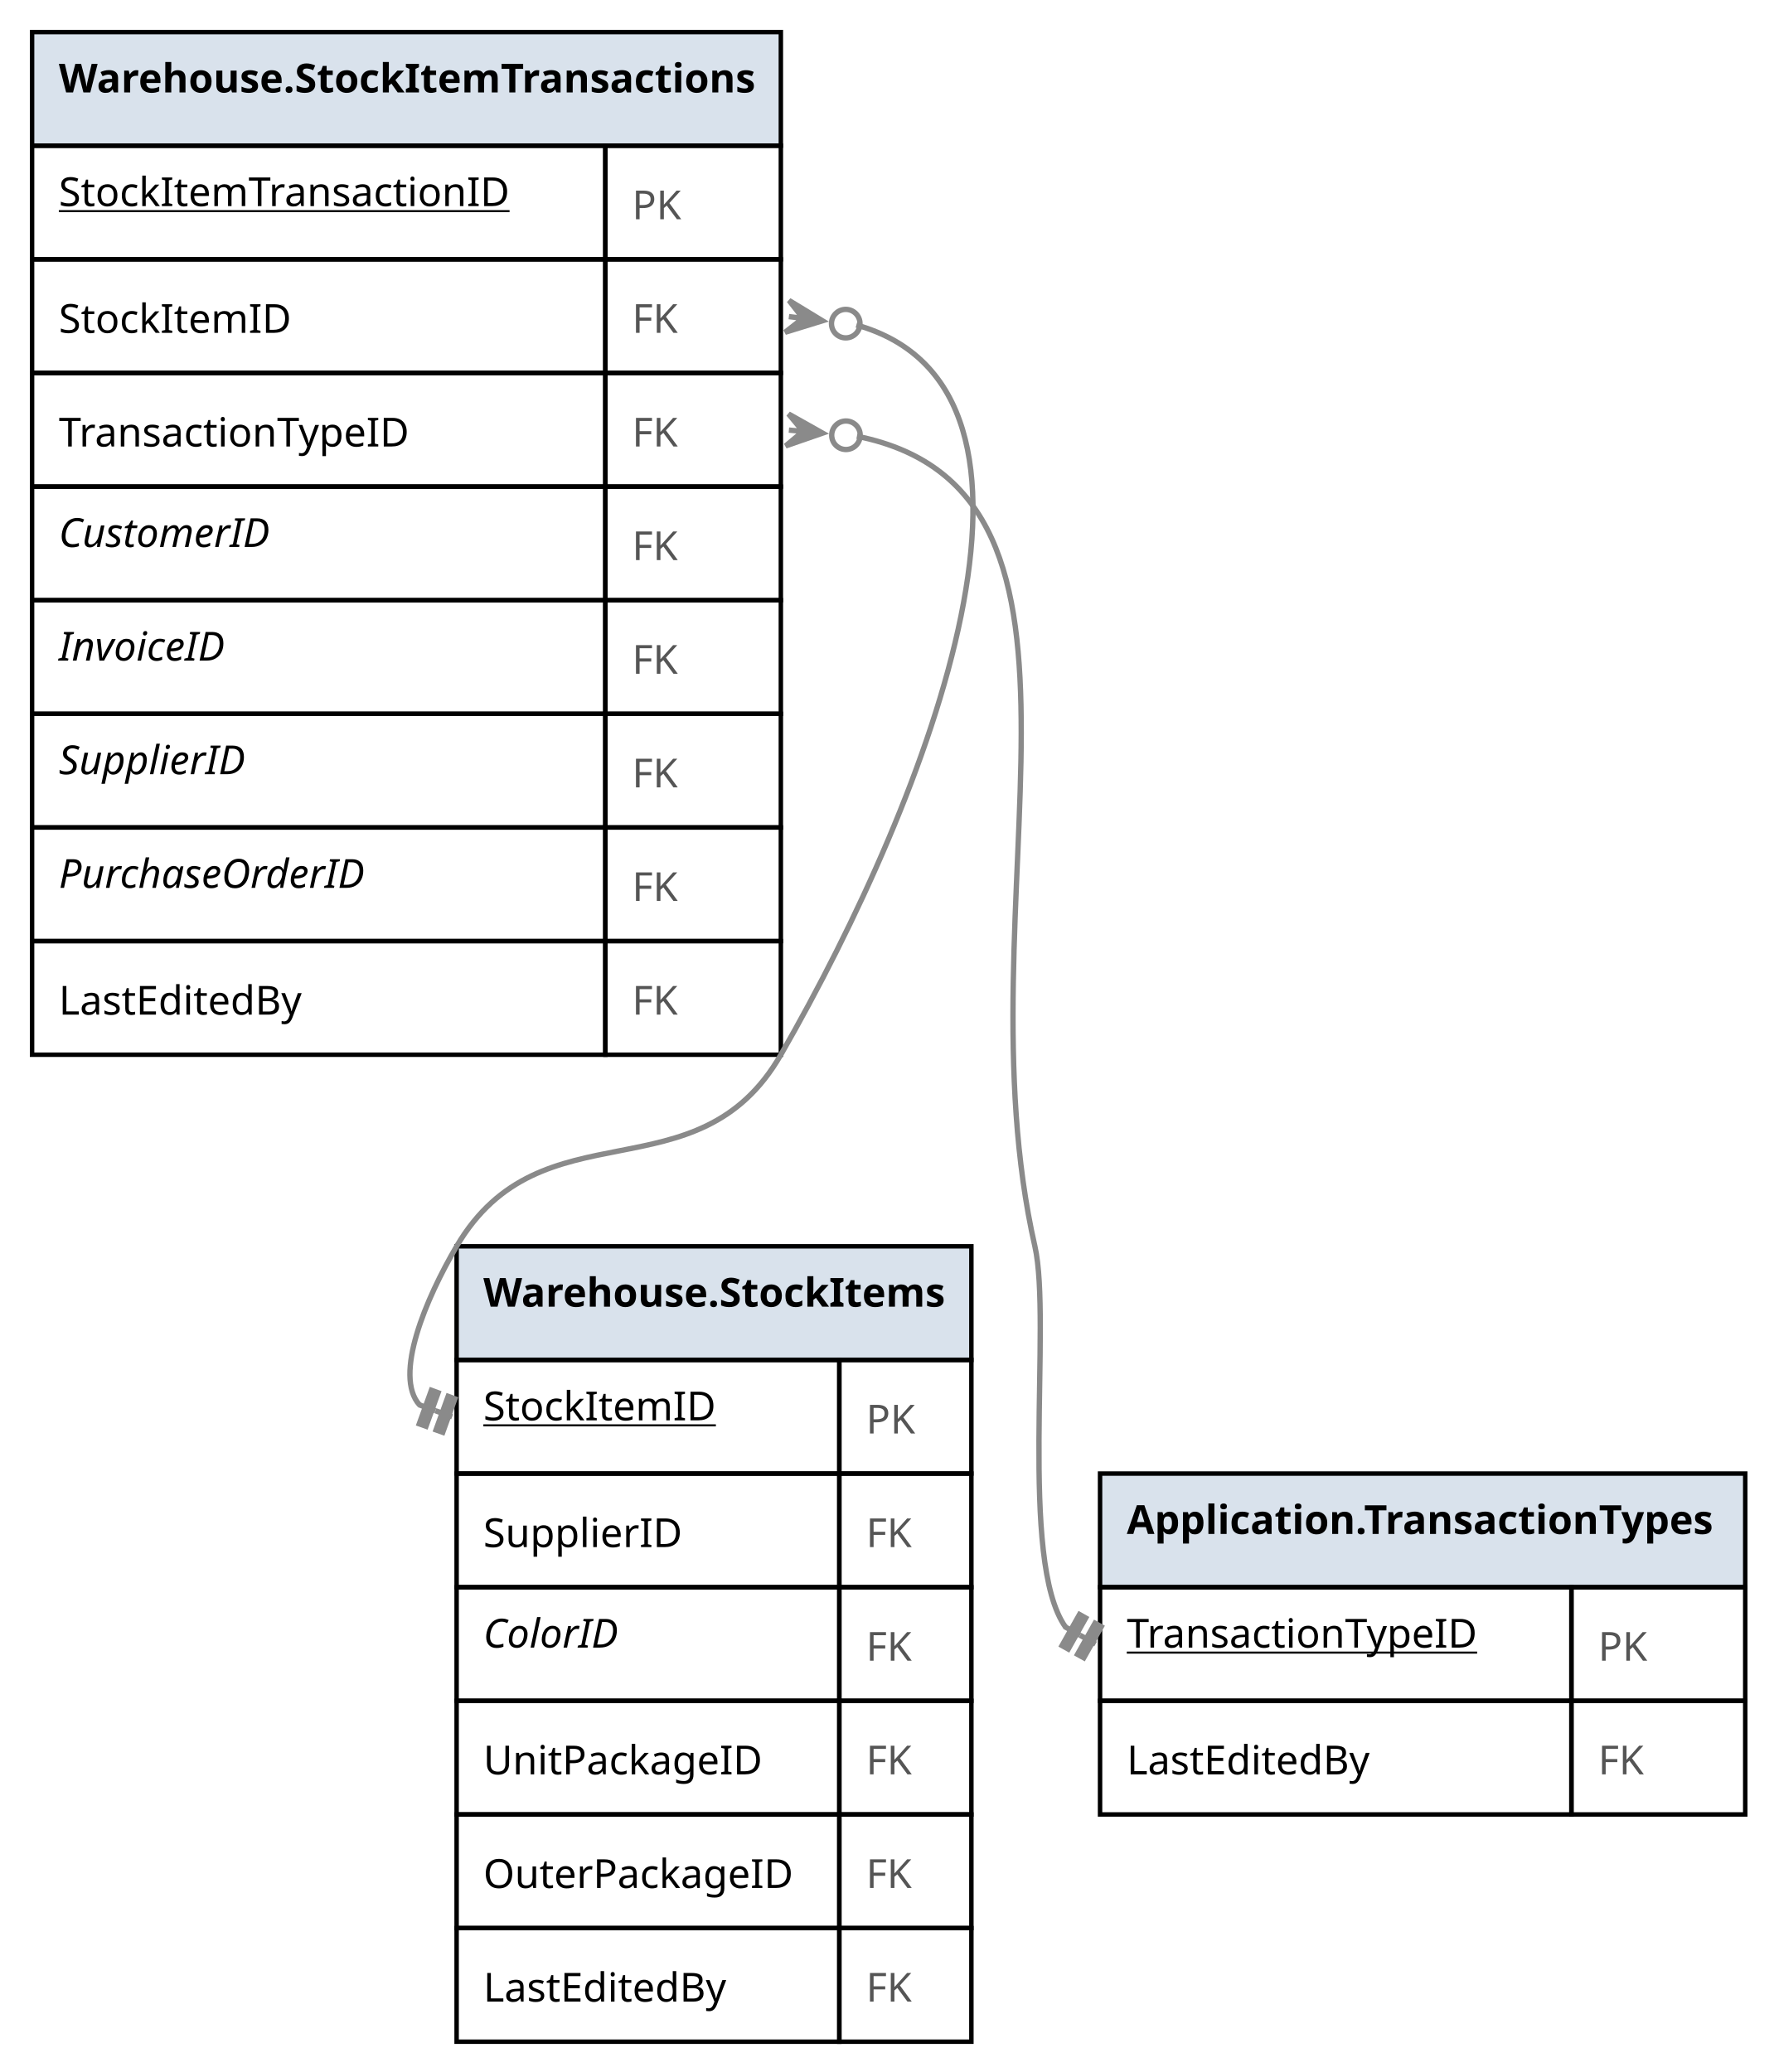
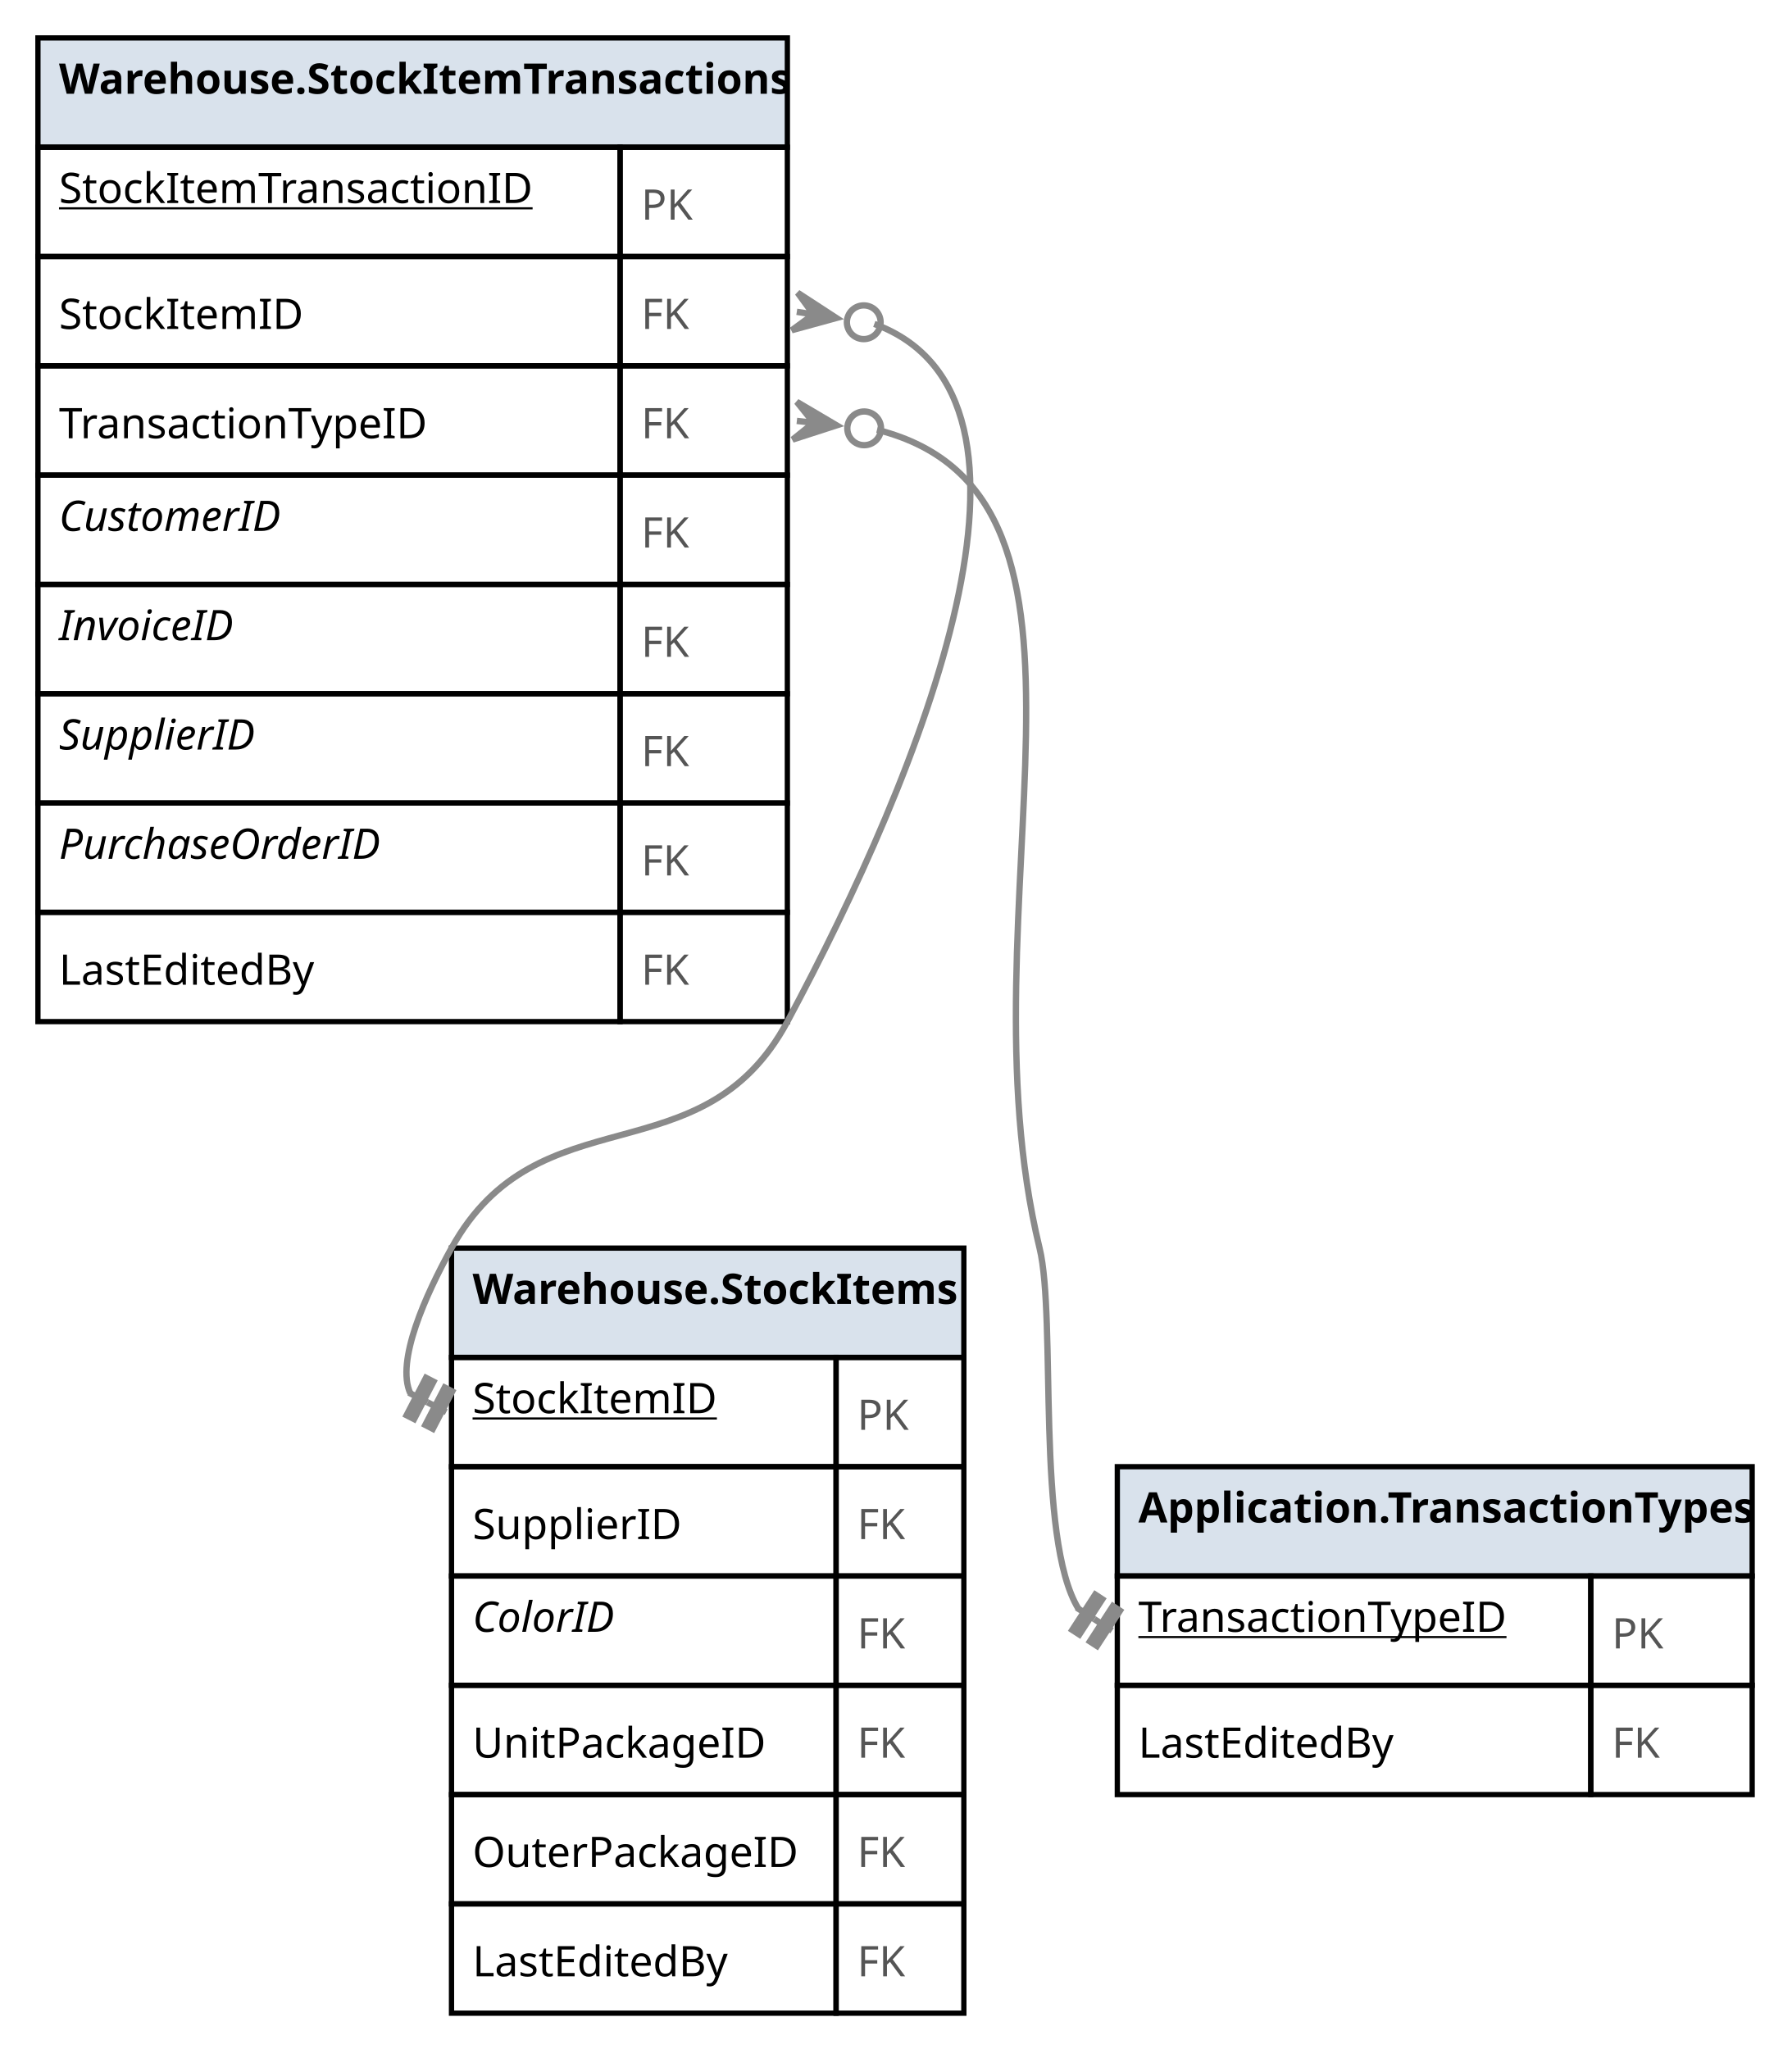
- <svg xmlns="http://www.w3.org/2000/svg" width="399pt" height="465pt" viewBox="0.00 0.00 399.00 465.00">
-   <g id="graph0" class="graph" transform="scale(1 1) rotate(0) translate(7.2 458.2)">
+ <svg xmlns="http://www.w3.org/2000/svg" width="340pt" height="389pt" viewBox="0.00 0.00 340.00 389.00">
+   <g id="graph0" class="graph" transform="scale(1 1) rotate(0) translate(7.2 382.2)">
    <g id="node1" class="node">
-       <polygon fill="#d9e2ec" stroke="none" points="0,-425.5 0,-451 168,-451 168,-425.5 0,-425.5" />
-       <polygon fill="none" stroke="#000000" points="0,-425.5 0,-451 168,-451 168,-425.5 0,-425.5" />
-       <text xml:space="preserve" text-anchor="start" x="6" y="-437.45" font-family="Noto Sans KR" font-weight="bold" font-size="9.00" fill="#000000">Warehouse.StockItemTransactions</text>
-       <polygon fill="none" stroke="#000000" points="0,-400 0,-425.5 128.62,-425.5 128.62,-400 0,-400" />
-       <text xml:space="preserve" text-anchor="start" x="6" y="-411.95" font-family="Noto Sans KR" text-decoration="underline" font-size="9.00">StockItemTransactionID</text>
-       <polygon fill="none" stroke="#000000" points="128.62,-400 128.62,-425.5 168,-425.5 168,-400 128.62,-400" />
-       <text xml:space="preserve" text-anchor="start" x="134.62" y="-409" font-family="Noto Sans KR" font-size="9.00" fill="#555555">PK</text>
-       <polygon fill="none" stroke="#000000" points="0,-374.5 0,-400 128.62,-400 128.62,-374.5 0,-374.5" />
-       <text xml:space="preserve" text-anchor="start" x="6" y="-383.5" font-family="Noto Sans KR" font-size="9.00">StockItemID</text>
-       <polygon fill="none" stroke="#000000" points="128.62,-374.5 128.62,-400 168,-400 168,-374.5 128.62,-374.5" />
-       <text xml:space="preserve" text-anchor="start" x="134.62" y="-383.5" font-family="Noto Sans KR" font-size="9.00" fill="#555555">FK</text>
-       <polygon fill="none" stroke="#000000" points="0,-349 0,-374.5 128.62,-374.5 128.62,-349 0,-349" />
-       <text xml:space="preserve" text-anchor="start" x="6" y="-358" font-family="Noto Sans KR" font-size="9.00">TransactionTypeID</text>
-       <polygon fill="none" stroke="#000000" points="128.62,-349 128.62,-374.5 168,-374.5 168,-349 128.62,-349" />
-       <text xml:space="preserve" text-anchor="start" x="134.62" y="-358" font-family="Noto Sans KR" font-size="9.00" fill="#555555">FK</text>
-       <polygon fill="none" stroke="#000000" points="0,-323.5 0,-349 128.62,-349 128.62,-323.5 0,-323.5" />
-       <text xml:space="preserve" text-anchor="start" x="6" y="-335.45" font-family="Noto Sans KR" font-style="italic" font-size="9.00">CustomerID</text>
-       <polygon fill="none" stroke="#000000" points="128.62,-323.5 128.62,-349 168,-349 168,-323.5 128.62,-323.5" />
-       <text xml:space="preserve" text-anchor="start" x="134.62" y="-332.5" font-family="Noto Sans KR" font-size="9.00" fill="#555555">FK</text>
-       <polygon fill="none" stroke="#000000" points="0,-298 0,-323.5 128.62,-323.5 128.62,-298 0,-298" />
-       <text xml:space="preserve" text-anchor="start" x="6" y="-309.95" font-family="Noto Sans KR" font-style="italic" font-size="9.00">InvoiceID</text>
-       <polygon fill="none" stroke="#000000" points="128.62,-298 128.62,-323.5 168,-323.5 168,-298 128.62,-298" />
-       <text xml:space="preserve" text-anchor="start" x="134.62" y="-307" font-family="Noto Sans KR" font-size="9.00" fill="#555555">FK</text>
-       <polygon fill="none" stroke="#000000" points="0,-272.5 0,-298 128.62,-298 128.62,-272.5 0,-272.5" />
-       <text xml:space="preserve" text-anchor="start" x="6" y="-284.45" font-family="Noto Sans KR" font-style="italic" font-size="9.00">SupplierID</text>
-       <polygon fill="none" stroke="#000000" points="128.62,-272.5 128.62,-298 168,-298 168,-272.5 128.62,-272.5" />
-       <text xml:space="preserve" text-anchor="start" x="134.62" y="-281.5" font-family="Noto Sans KR" font-size="9.00" fill="#555555">FK</text>
-       <polygon fill="none" stroke="#000000" points="0,-247 0,-272.5 128.62,-272.5 128.62,-247 0,-247" />
-       <text xml:space="preserve" text-anchor="start" x="6" y="-258.95" font-family="Noto Sans KR" font-style="italic" font-size="9.00">PurchaseOrderID</text>
-       <polygon fill="none" stroke="#000000" points="128.62,-247 128.62,-272.5 168,-272.5 168,-247 128.62,-247" />
-       <text xml:space="preserve" text-anchor="start" x="134.62" y="-256" font-family="Noto Sans KR" font-size="9.00" fill="#555555">FK</text>
-       <polygon fill="none" stroke="#000000" points="0,-221.5 0,-247 128.62,-247 128.62,-221.5 0,-221.5" />
-       <text xml:space="preserve" text-anchor="start" x="6" y="-230.5" font-family="Noto Sans KR" font-size="9.00">LastEditedBy</text>
-       <polygon fill="none" stroke="#000000" points="128.62,-221.5 128.62,-247 168,-247 168,-221.5 128.62,-221.5" />
-       <text xml:space="preserve" text-anchor="start" x="134.62" y="-230.5" font-family="Noto Sans KR" font-size="9.00" fill="#555555">FK</text>
+       <polygon fill="#d9e2ec" stroke="none" points="0,-354.25 0,-375 142.25,-375 142.25,-354.25 0,-354.25" />
+       <polygon fill="none" stroke="#000000" points="0,-354.25 0,-375 142.25,-375 142.25,-354.25 0,-354.25" />
+       <text xml:space="preserve" text-anchor="start" x="4" y="-364.4" font-family="Noto Sans KR" font-weight="bold" font-size="8.00" fill="#000000">Warehouse.StockItemTransactions</text>
+       <polygon fill="none" stroke="#000000" points="0,-333.5 0,-354.25 110.5,-354.25 110.5,-333.5 0,-333.5" />
+       <text xml:space="preserve" text-anchor="start" x="4" y="-343.65" font-family="Noto Sans KR" text-decoration="underline" font-size="8.00">StockItemTransactionID</text>
+       <polygon fill="none" stroke="#000000" points="110.5,-333.5 110.5,-354.25 142.25,-354.25 142.25,-333.5 110.5,-333.5" />
+       <text xml:space="preserve" text-anchor="start" x="114.5" y="-340.5" font-family="Noto Sans KR" font-size="8.00" fill="#555555">PK</text>
+       <polygon fill="none" stroke="#000000" points="0,-312.75 0,-333.5 110.5,-333.5 110.5,-312.75 0,-312.75" />
+       <text xml:space="preserve" text-anchor="start" x="4" y="-319.75" font-family="Noto Sans KR" font-size="8.00">StockItemID</text>
+       <polygon fill="none" stroke="#000000" points="110.5,-312.75 110.5,-333.5 142.25,-333.5 142.25,-312.75 110.5,-312.75" />
+       <text xml:space="preserve" text-anchor="start" x="114.5" y="-319.75" font-family="Noto Sans KR" font-size="8.00" fill="#555555">FK</text>
+       <polygon fill="none" stroke="#000000" points="0,-292 0,-312.75 110.5,-312.75 110.5,-292 0,-292" />
+       <text xml:space="preserve" text-anchor="start" x="4" y="-299" font-family="Noto Sans KR" font-size="8.00">TransactionTypeID</text>
+       <polygon fill="none" stroke="#000000" points="110.5,-292 110.5,-312.75 142.25,-312.75 142.25,-292 110.5,-292" />
+       <text xml:space="preserve" text-anchor="start" x="114.5" y="-299" font-family="Noto Sans KR" font-size="8.00" fill="#555555">FK</text>
+       <polygon fill="none" stroke="#000000" points="0,-271.25 0,-292 110.5,-292 110.5,-271.25 0,-271.25" />
+       <text xml:space="preserve" text-anchor="start" x="4" y="-281.4" font-family="Noto Sans KR" font-style="italic" font-size="8.00">CustomerID</text>
+       <polygon fill="none" stroke="#000000" points="110.5,-271.25 110.5,-292 142.25,-292 142.25,-271.25 110.5,-271.25" />
+       <text xml:space="preserve" text-anchor="start" x="114.5" y="-278.25" font-family="Noto Sans KR" font-size="8.00" fill="#555555">FK</text>
+       <polygon fill="none" stroke="#000000" points="0,-250.5 0,-271.25 110.5,-271.25 110.5,-250.5 0,-250.5" />
+       <text xml:space="preserve" text-anchor="start" x="4" y="-260.65" font-family="Noto Sans KR" font-style="italic" font-size="8.00">InvoiceID</text>
+       <polygon fill="none" stroke="#000000" points="110.5,-250.5 110.5,-271.25 142.25,-271.25 142.25,-250.5 110.5,-250.5" />
+       <text xml:space="preserve" text-anchor="start" x="114.5" y="-257.5" font-family="Noto Sans KR" font-size="8.00" fill="#555555">FK</text>
+       <polygon fill="none" stroke="#000000" points="0,-229.75 0,-250.5 110.5,-250.5 110.5,-229.75 0,-229.75" />
+       <text xml:space="preserve" text-anchor="start" x="4" y="-239.9" font-family="Noto Sans KR" font-style="italic" font-size="8.00">SupplierID</text>
+       <polygon fill="none" stroke="#000000" points="110.5,-229.75 110.5,-250.5 142.25,-250.5 142.25,-229.75 110.5,-229.75" />
+       <text xml:space="preserve" text-anchor="start" x="114.5" y="-236.75" font-family="Noto Sans KR" font-size="8.00" fill="#555555">FK</text>
+       <polygon fill="none" stroke="#000000" points="0,-209 0,-229.75 110.5,-229.75 110.5,-209 0,-209" />
+       <text xml:space="preserve" text-anchor="start" x="4" y="-219.15" font-family="Noto Sans KR" font-style="italic" font-size="8.00">PurchaseOrderID</text>
+       <polygon fill="none" stroke="#000000" points="110.5,-209 110.5,-229.75 142.25,-229.75 142.25,-209 110.5,-209" />
+       <text xml:space="preserve" text-anchor="start" x="114.5" y="-216" font-family="Noto Sans KR" font-size="8.00" fill="#555555">FK</text>
+       <polygon fill="none" stroke="#000000" points="0,-188.25 0,-209 110.5,-209 110.5,-188.25 0,-188.25" />
+       <text xml:space="preserve" text-anchor="start" x="4" y="-195.25" font-family="Noto Sans KR" font-size="8.00">LastEditedBy</text>
+       <polygon fill="none" stroke="#000000" points="110.5,-188.25 110.5,-209 142.25,-209 142.25,-188.25 110.5,-188.25" />
+       <text xml:space="preserve" text-anchor="start" x="114.5" y="-195.25" font-family="Noto Sans KR" font-size="8.00" fill="#555555">FK</text>
    </g>
    <g id="node2" class="node">
-       <polygon fill="#d9e2ec" stroke="none" points="95.25,-153 95.25,-178.5 210.75,-178.5 210.75,-153 95.25,-153" />
-       <polygon fill="none" stroke="#000000" points="95.25,-153 95.25,-178.5 210.75,-178.5 210.75,-153 95.25,-153" />
-       <text xml:space="preserve" text-anchor="start" x="101.25" y="-164.95" font-family="Noto Sans KR" font-weight="bold" font-size="9.00" fill="#000000">Warehouse.StockItems</text>
-       <polygon fill="none" stroke="#000000" points="95.25,-127.5 95.25,-153 181.12,-153 181.12,-127.5 95.25,-127.5" />
-       <text xml:space="preserve" text-anchor="start" x="101.25" y="-139.45" font-family="Noto Sans KR" text-decoration="underline" font-size="9.00">StockItemID</text>
-       <polygon fill="none" stroke="#000000" points="181.12,-127.5 181.12,-153 210.75,-153 210.75,-127.5 181.12,-127.5" />
-       <text xml:space="preserve" text-anchor="start" x="187.12" y="-136.5" font-family="Noto Sans KR" font-size="9.00" fill="#555555">PK</text>
-       <polygon fill="none" stroke="#000000" points="95.25,-102 95.25,-127.5 181.12,-127.5 181.12,-102 95.25,-102" />
-       <text xml:space="preserve" text-anchor="start" x="101.25" y="-111" font-family="Noto Sans KR" font-size="9.00">SupplierID</text>
-       <polygon fill="none" stroke="#000000" points="181.12,-102 181.12,-127.5 210.75,-127.5 210.75,-102 181.12,-102" />
-       <text xml:space="preserve" text-anchor="start" x="187.12" y="-111" font-family="Noto Sans KR" font-size="9.00" fill="#555555">FK</text>
-       <polygon fill="none" stroke="#000000" points="95.25,-76.5 95.25,-102 181.12,-102 181.12,-76.5 95.25,-76.5" />
-       <text xml:space="preserve" text-anchor="start" x="101.25" y="-88.45" font-family="Noto Sans KR" font-style="italic" font-size="9.00">ColorID</text>
-       <polygon fill="none" stroke="#000000" points="181.12,-76.5 181.12,-102 210.75,-102 210.75,-76.5 181.12,-76.5" />
-       <text xml:space="preserve" text-anchor="start" x="187.12" y="-85.5" font-family="Noto Sans KR" font-size="9.00" fill="#555555">FK</text>
-       <polygon fill="none" stroke="#000000" points="95.25,-51 95.25,-76.5 181.12,-76.5 181.12,-51 95.25,-51" />
-       <text xml:space="preserve" text-anchor="start" x="101.25" y="-60" font-family="Noto Sans KR" font-size="9.00">UnitPackageID</text>
-       <polygon fill="none" stroke="#000000" points="181.12,-51 181.12,-76.5 210.75,-76.5 210.75,-51 181.12,-51" />
-       <text xml:space="preserve" text-anchor="start" x="187.12" y="-60" font-family="Noto Sans KR" font-size="9.00" fill="#555555">FK</text>
-       <polygon fill="none" stroke="#000000" points="95.25,-25.5 95.25,-51 181.12,-51 181.12,-25.5 95.25,-25.5" />
-       <text xml:space="preserve" text-anchor="start" x="101.25" y="-34.5" font-family="Noto Sans KR" font-size="9.00">OuterPackageID</text>
-       <polygon fill="none" stroke="#000000" points="181.12,-25.5 181.12,-51 210.75,-51 210.75,-25.5 181.12,-25.5" />
-       <text xml:space="preserve" text-anchor="start" x="187.12" y="-34.5" font-family="Noto Sans KR" font-size="9.00" fill="#555555">FK</text>
-       <polygon fill="none" stroke="#000000" points="95.25,0 95.25,-25.5 181.12,-25.5 181.12,0 95.25,0" />
-       <text xml:space="preserve" text-anchor="start" x="101.25" y="-9" font-family="Noto Sans KR" font-size="9.00">LastEditedBy</text>
-       <polygon fill="none" stroke="#000000" points="181.12,0 181.12,-25.5 210.75,-25.5 210.75,0 181.12,0" />
-       <text xml:space="preserve" text-anchor="start" x="187.12" y="-9" font-family="Noto Sans KR" font-size="9.00" fill="#555555">FK</text>
+       <polygon fill="#d9e2ec" stroke="none" points="78.5,-124.5 78.5,-145.25 175.75,-145.25 175.75,-124.5 78.5,-124.5" />
+       <polygon fill="none" stroke="#000000" points="78.5,-124.5 78.5,-145.25 175.75,-145.25 175.75,-124.5 78.5,-124.5" />
+       <text xml:space="preserve" text-anchor="start" x="82.5" y="-134.65" font-family="Noto Sans KR" font-weight="bold" font-size="8.00" fill="#000000">Warehouse.StockItems</text>
+       <polygon fill="none" stroke="#000000" points="78.5,-103.75 78.5,-124.5 151.5,-124.5 151.5,-103.75 78.5,-103.75" />
+       <text xml:space="preserve" text-anchor="start" x="82.5" y="-113.9" font-family="Noto Sans KR" text-decoration="underline" font-size="8.00">StockItemID</text>
+       <polygon fill="none" stroke="#000000" points="151.5,-103.75 151.5,-124.5 175.75,-124.5 175.75,-103.75 151.5,-103.75" />
+       <text xml:space="preserve" text-anchor="start" x="155.5" y="-110.75" font-family="Noto Sans KR" font-size="8.00" fill="#555555">PK</text>
+       <polygon fill="none" stroke="#000000" points="78.5,-83 78.5,-103.75 151.5,-103.75 151.5,-83 78.5,-83" />
+       <text xml:space="preserve" text-anchor="start" x="82.5" y="-90" font-family="Noto Sans KR" font-size="8.00">SupplierID</text>
+       <polygon fill="none" stroke="#000000" points="151.5,-83 151.5,-103.75 175.75,-103.75 175.75,-83 151.5,-83" />
+       <text xml:space="preserve" text-anchor="start" x="155.5" y="-90" font-family="Noto Sans KR" font-size="8.00" fill="#555555">FK</text>
+       <polygon fill="none" stroke="#000000" points="78.5,-62.25 78.5,-83 151.5,-83 151.5,-62.25 78.5,-62.25" />
+       <text xml:space="preserve" text-anchor="start" x="82.5" y="-72.4" font-family="Noto Sans KR" font-style="italic" font-size="8.00">ColorID</text>
+       <polygon fill="none" stroke="#000000" points="151.5,-62.25 151.5,-83 175.75,-83 175.75,-62.25 151.5,-62.25" />
+       <text xml:space="preserve" text-anchor="start" x="155.5" y="-69.25" font-family="Noto Sans KR" font-size="8.00" fill="#555555">FK</text>
+       <polygon fill="none" stroke="#000000" points="78.5,-41.5 78.5,-62.25 151.5,-62.25 151.5,-41.5 78.5,-41.5" />
+       <text xml:space="preserve" text-anchor="start" x="82.5" y="-48.5" font-family="Noto Sans KR" font-size="8.00">UnitPackageID</text>
+       <polygon fill="none" stroke="#000000" points="151.5,-41.5 151.5,-62.25 175.75,-62.25 175.75,-41.5 151.5,-41.5" />
+       <text xml:space="preserve" text-anchor="start" x="155.5" y="-48.5" font-family="Noto Sans KR" font-size="8.00" fill="#555555">FK</text>
+       <polygon fill="none" stroke="#000000" points="78.5,-20.75 78.5,-41.5 151.5,-41.5 151.5,-20.75 78.5,-20.75" />
+       <text xml:space="preserve" text-anchor="start" x="82.5" y="-27.75" font-family="Noto Sans KR" font-size="8.00">OuterPackageID</text>
+       <polygon fill="none" stroke="#000000" points="151.5,-20.75 151.5,-41.5 175.75,-41.5 175.75,-20.75 151.5,-20.75" />
+       <text xml:space="preserve" text-anchor="start" x="155.5" y="-27.75" font-family="Noto Sans KR" font-size="8.00" fill="#555555">FK</text>
+       <polygon fill="none" stroke="#000000" points="78.5,0 78.5,-20.75 151.5,-20.75 151.5,0 78.5,0" />
+       <text xml:space="preserve" text-anchor="start" x="82.5" y="-7" font-family="Noto Sans KR" font-size="8.00">LastEditedBy</text>
+       <polygon fill="none" stroke="#000000" points="151.5,0 151.5,-20.75 175.75,-20.75 175.75,0 151.5,0" />
+       <text xml:space="preserve" text-anchor="start" x="155.5" y="-7" font-family="Noto Sans KR" font-size="8.00" fill="#555555">FK</text>
    </g>
    <g id="edge1" class="edge">
-       <path fill="none" stroke="#8a8a8a" stroke-width="1.2" d="M184.94,-385.27C236.45,-370.79 201.69,-280.14 168,-221.5 149.29,-188.93 114.29,-210.88 95.25,-178.5 88.38,-166.82 81.03,-149.47 86.93,-142.9" />
-       <polygon fill="#8a8a8a" stroke="#8a8a8a" stroke-width="1.2" points="177.34,-386.21 168.95,-383.63 172.97,-386.76 169.8,-387.15 169.8,-387.15 169.8,-387.15 172.97,-386.76 169.84,-390.77 177.34,-386.21" />
-       <ellipse fill="none" stroke="#8a8a8a" stroke-width="1.2" cx="182.56" cy="-385.57" rx="3.2" ry="3.2" />
-       <polygon fill="#8a8a8a" stroke="#8a8a8a" stroke-width="1.2" points="92.14,-136.76 94.86,-144.28 93.35,-144.83 90.63,-137.3 92.14,-136.76" />
-       <polyline fill="none" stroke="#8a8a8a" stroke-width="1.2" points="94.25,-140.25 90.49,-141.61" />
-       <polygon fill="#8a8a8a" stroke="#8a8a8a" stroke-width="1.2" points="88.38,-138.12 91.1,-145.64 89.59,-146.19 86.87,-138.66 88.38,-138.12" />
-       <polyline fill="none" stroke="#8a8a8a" stroke-width="1.2" points="90.49,-141.61 86.73,-142.97" />
+       <path fill="none" stroke="#8a8a8a" stroke-width="1.2" d="M158.75,-320.7C196.62,-306.76 167.71,-235.71 142.25,-188.25 126.09,-158.13 95.03,-175.16 78.5,-145.25 73.58,-136.35 67.89,-123.74 70.69,-117.66" />
+       <polygon fill="#8a8a8a" stroke="#8a8a8a" stroke-width="1.2" points="151.55,-321.83 143.09,-319.51 147.2,-322.51 144.04,-323 144.04,-323 144.04,-323 147.2,-322.51 144.2,-326.62 151.55,-321.83" />
+       <ellipse fill="none" stroke="#8a8a8a" stroke-width="1.2" cx="156.75" cy="-321.02" rx="3.2" ry="3.2" />
+       <polygon fill="#8a8a8a" stroke="#8a8a8a" stroke-width="1.2" points="74.95,-110.94 78.63,-118.04 77.21,-118.78 73.53,-111.68 74.95,-110.94" />
+       <polyline fill="none" stroke="#8a8a8a" stroke-width="1.2" points="77.5,-114.12 73.95,-115.97" />
+       <polygon fill="#8a8a8a" stroke="#8a8a8a" stroke-width="1.2" points="71.4,-112.79 75.08,-119.89 73.66,-120.62 69.98,-113.52 71.4,-112.79" />
+       <polyline fill="none" stroke="#8a8a8a" stroke-width="1.2" points="73.95,-115.97 70.4,-117.81" />
    </g>
    <g id="node3" class="node">
-       <polygon fill="#d9e2ec" stroke="none" points="239.62,-102 239.62,-127.5 384.38,-127.5 384.38,-102 239.62,-102" />
-       <polygon fill="none" stroke="#000000" points="239.62,-102 239.62,-127.5 384.38,-127.5 384.38,-102 239.62,-102" />
-       <text xml:space="preserve" text-anchor="start" x="245.62" y="-113.95" font-family="Noto Sans KR" font-weight="bold" font-size="9.00" fill="#000000">Application.TransactionTypes</text>
-       <polygon fill="none" stroke="#000000" points="239.62,-76.5 239.62,-102 345.38,-102 345.38,-76.5 239.62,-76.5" />
-       <text xml:space="preserve" text-anchor="start" x="245.62" y="-88.45" font-family="Noto Sans KR" text-decoration="underline" font-size="9.00">TransactionTypeID</text>
-       <polygon fill="none" stroke="#000000" points="345.38,-76.5 345.38,-102 384.38,-102 384.38,-76.5 345.38,-76.5" />
-       <text xml:space="preserve" text-anchor="start" x="351.38" y="-85.5" font-family="Noto Sans KR" font-size="9.00" fill="#555555">PK</text>
-       <polygon fill="none" stroke="#000000" points="239.62,-51 239.62,-76.5 345.38,-76.5 345.38,-51 239.62,-51" />
-       <text xml:space="preserve" text-anchor="start" x="245.62" y="-60" font-family="Noto Sans KR" font-size="9.00">LastEditedBy</text>
-       <polygon fill="none" stroke="#000000" points="345.38,-51 345.38,-76.5 384.38,-76.5 384.38,-51 345.38,-51" />
-       <text xml:space="preserve" text-anchor="start" x="351.38" y="-60" font-family="Noto Sans KR" font-size="9.00" fill="#555555">FK</text>
+       <polygon fill="#d9e2ec" stroke="none" points="204.88,-83 204.88,-103.75 325.38,-103.75 325.38,-83 204.88,-83" />
+       <polygon fill="none" stroke="#000000" points="204.88,-83 204.88,-103.75 325.38,-103.75 325.38,-83 204.88,-83" />
+       <text xml:space="preserve" text-anchor="start" x="208.88" y="-93.15" font-family="Noto Sans KR" font-weight="bold" font-size="8.00" fill="#000000">Application.TransactionTypes</text>
+       <polygon fill="none" stroke="#000000" points="204.88,-62.25 204.88,-83 294.75,-83 294.75,-62.25 204.88,-62.25" />
+       <text xml:space="preserve" text-anchor="start" x="208.88" y="-72.4" font-family="Noto Sans KR" text-decoration="underline" font-size="8.00">TransactionTypeID</text>
+       <polygon fill="none" stroke="#000000" points="294.75,-62.25 294.75,-83 325.38,-83 325.38,-62.25 294.75,-62.25" />
+       <text xml:space="preserve" text-anchor="start" x="298.75" y="-69.25" font-family="Noto Sans KR" font-size="8.00" fill="#555555">PK</text>
+       <polygon fill="none" stroke="#000000" points="204.88,-41.5 204.88,-62.25 294.75,-62.25 294.75,-41.5 204.88,-41.5" />
+       <text xml:space="preserve" text-anchor="start" x="208.88" y="-48.5" font-family="Noto Sans KR" font-size="8.00">LastEditedBy</text>
+       <polygon fill="none" stroke="#000000" points="294.75,-41.5 294.75,-62.25 325.38,-62.25 325.38,-41.5 294.75,-41.5" />
+       <text xml:space="preserve" text-anchor="start" x="298.75" y="-48.5" font-family="Noto Sans KR" font-size="8.00" fill="#555555">FK</text>
    </g>
    <g id="edge2" class="edge">
-       <path fill="none" stroke="#8a8a8a" stroke-width="1.2" d="M185.06,-360.3C247.73,-347.74 207.41,-255.7 225,-178.5 228.83,-161.69 221.32,-107.86 231.87,-93.05" />
-       <polygon fill="#8a8a8a" stroke="#8a8a8a" stroke-width="1.2" points="177.37,-361 169.08,-358.13 172.98,-361.39 169.8,-361.68 169.8,-361.68 169.8,-361.68 172.98,-361.39 169.72,-365.3 177.37,-361" />
-       <ellipse fill="none" stroke="#8a8a8a" stroke-width="1.2" cx="182.61" cy="-360.52" rx="3.2" ry="3.2" />
-       <polygon fill="#8a8a8a" stroke="#8a8a8a" stroke-width="1.2" points="235.97,-86.16 239.89,-93.13 238.49,-93.91 234.57,-86.94 235.97,-86.16" />
-       <polyline fill="none" stroke="#8a8a8a" stroke-width="1.2" points="238.62,-89.25 235.14,-91.21" />
-       <polygon fill="#8a8a8a" stroke="#8a8a8a" stroke-width="1.2" points="232.48,-88.12 236.4,-95.09 235.01,-95.87 231.09,-88.9 232.48,-88.12" />
-       <polyline fill="none" stroke="#8a8a8a" stroke-width="1.2" points="235.14,-91.21 231.65,-93.17" />
+       <path fill="none" stroke="#8a8a8a" stroke-width="1.2" d="M159.26,-300.61C209.29,-287.99 174.35,-210.11 190.12,-145.25 193.37,-131.91 189.32,-90.12 197.5,-76.77" />
+       <polygon fill="#8a8a8a" stroke="#8a8a8a" stroke-width="1.2" points="151.6,-301.45 143.25,-298.75 147.23,-301.94 144.05,-302.29 144.05,-302.29 144.05,-302.29 147.23,-301.94 144.04,-305.91 151.6,-301.45" />
+       <ellipse fill="none" stroke="#8a8a8a" stroke-width="1.2" cx="156.83" cy="-300.88" rx="3.2" ry="3.2" />
+       <polygon fill="#8a8a8a" stroke="#8a8a8a" stroke-width="1.2" points="201.02,-69.71 205.38,-76.41 204.04,-77.29 199.68,-70.58 201.02,-69.71" />
+       <polyline fill="none" stroke="#8a8a8a" stroke-width="1.2" points="203.88,-72.62 200.52,-74.81" />
+       <polygon fill="#8a8a8a" stroke="#8a8a8a" stroke-width="1.2" points="197.67,-71.89 202.03,-78.59 200.69,-79.47 196.33,-72.76 197.67,-71.89" />
+       <polyline fill="none" stroke="#8a8a8a" stroke-width="1.2" points="200.52,-74.81 197.17,-76.99" />
    </g>
  </g>
</svg>
